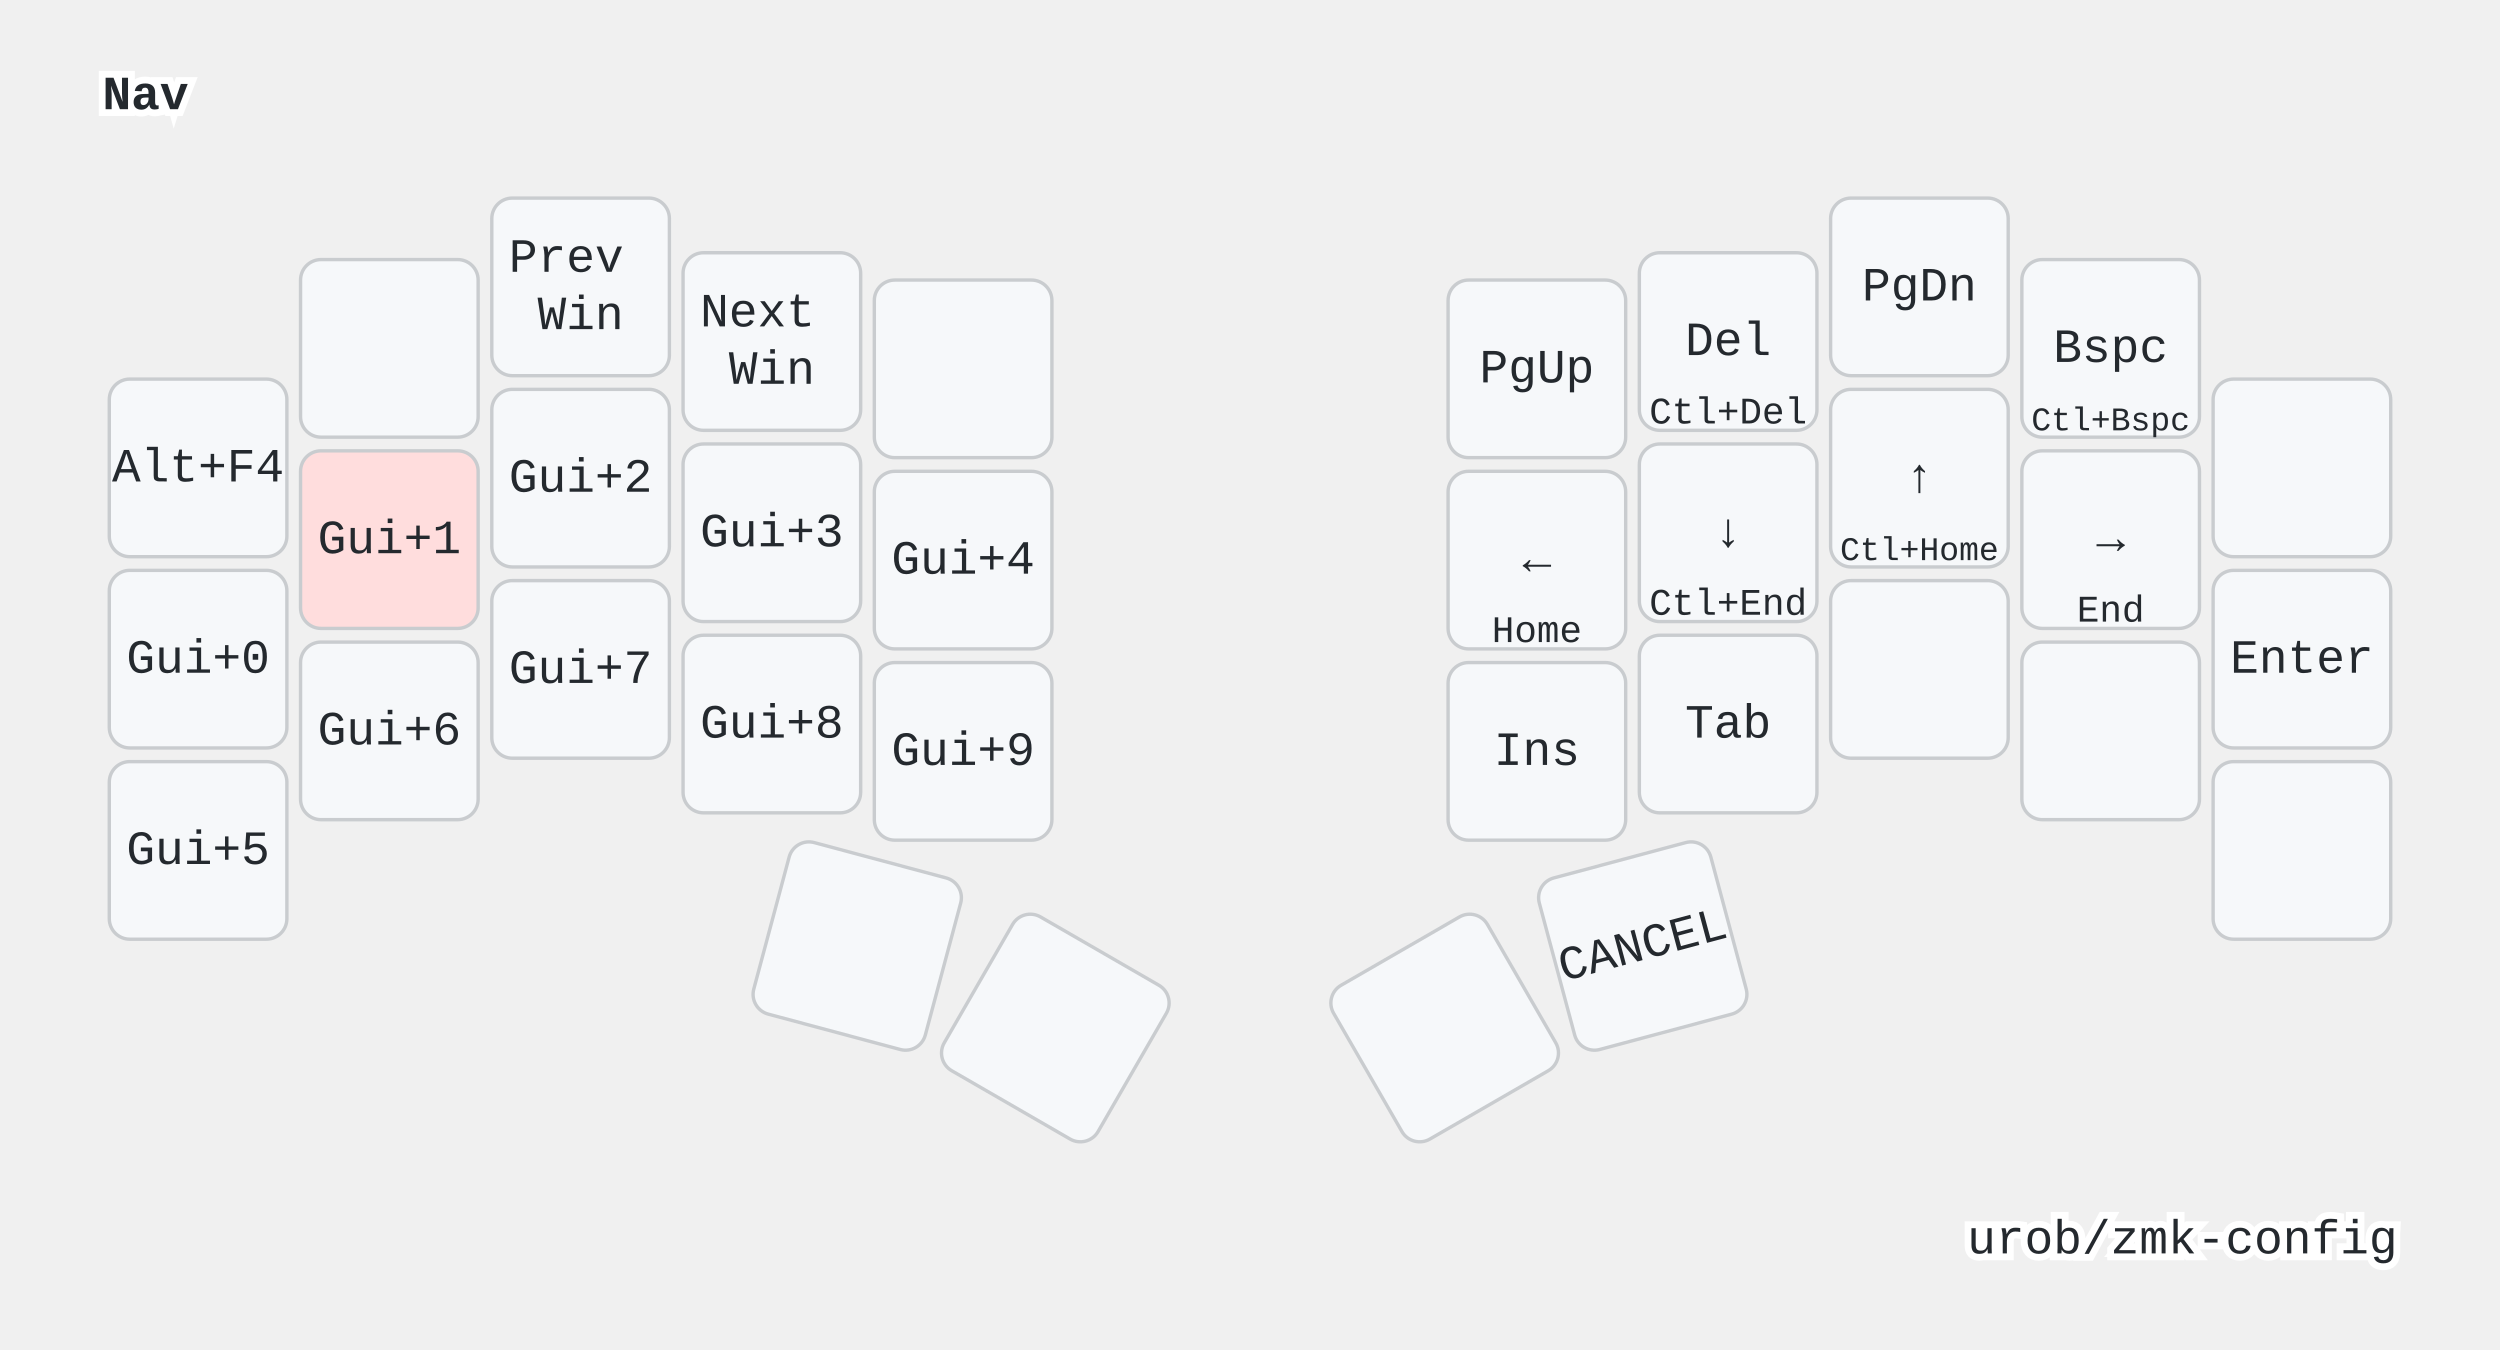
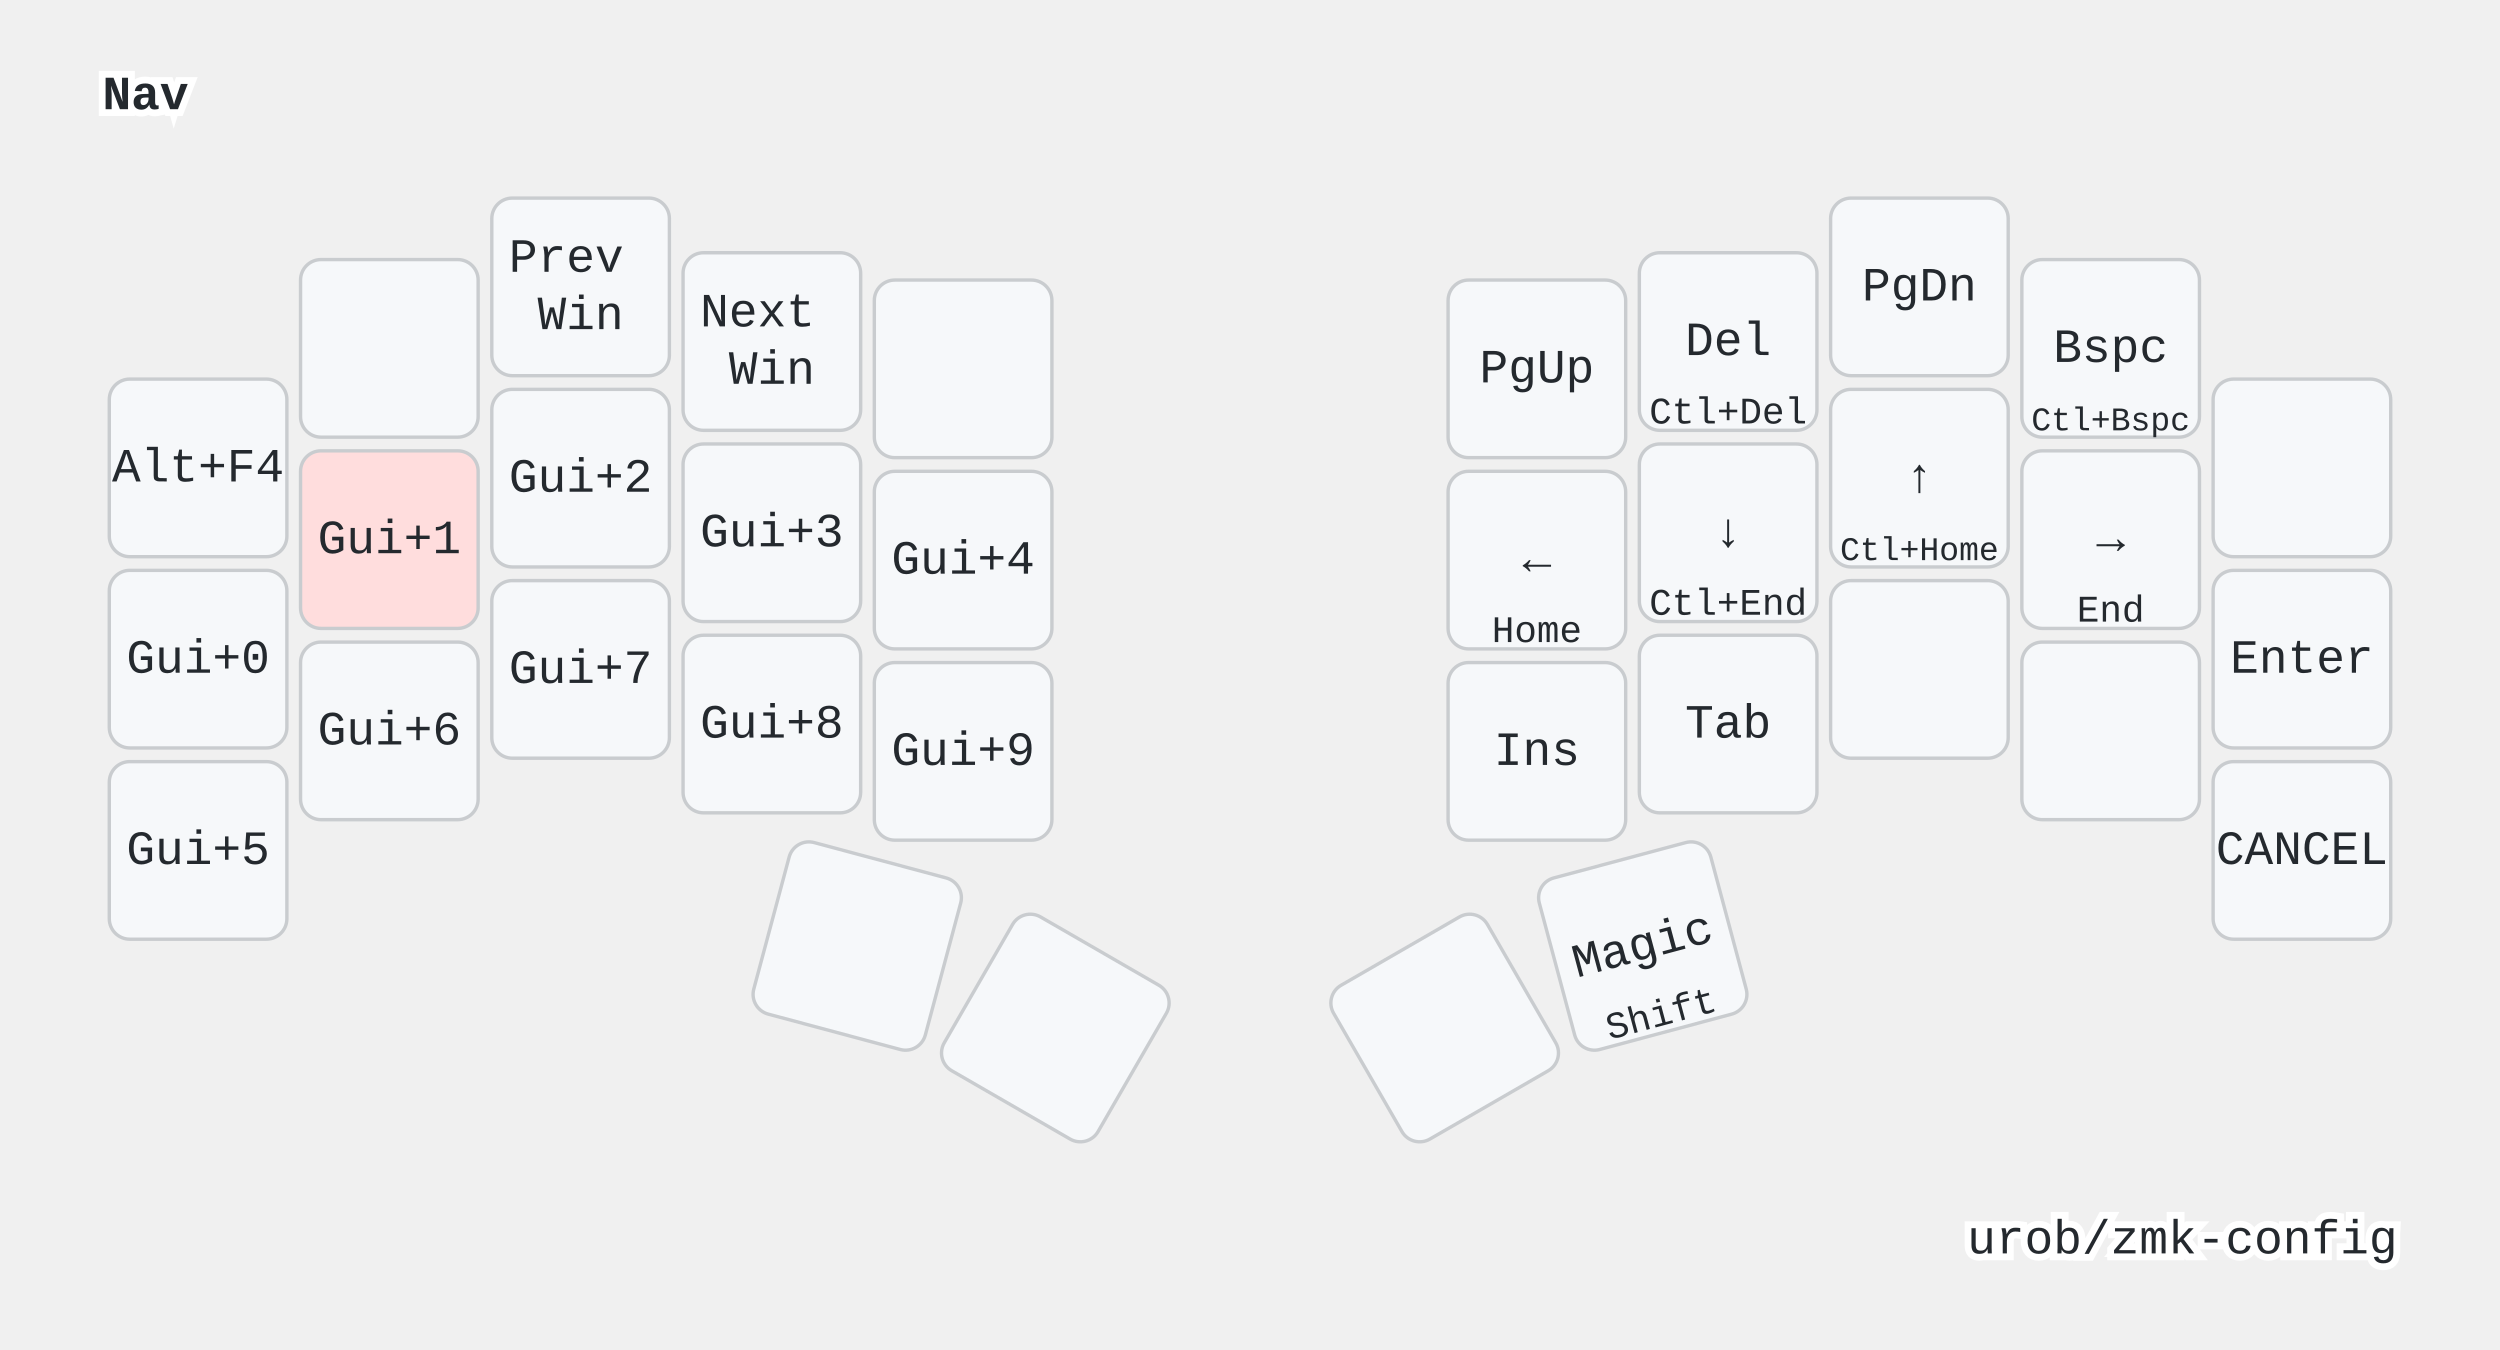
<svg xmlns="http://www.w3.org/2000/svg" width="732" height="395" viewBox="0 0 732 395" class="keymap">
  <defs>/* start glyphs */
<svg id="mdi:play-pause">
      <svg id="mdi-play-pause" viewBox="0 0 24 24">
        <path d="M3,5V19L11,12M13,19H16V5H13M18,5V19H21V5" />
      </svg>
    </svg>
    <svg id="mdi:skip-backward">
      <svg id="mdi-skip-backward" viewBox="0 0 24 24">
        <path d="M20,5V19L13,12M6,5V19H4V5M13,5V19L6,12" />
      </svg>
    </svg>
    <svg id="mdi:skip-forward">
      <svg id="mdi-skip-forward" viewBox="0 0 24 24">
        <path d="M4,5V19L11,12M18,5V19H20V5M11,5V19L18,12" />
      </svg>
    </svg>
    <svg id="mdi:volume-high">
      <svg id="mdi-volume-high" viewBox="0 0 24 24">
        <path d="M14,3.23V5.29C16.89,6.15 19,8.83 19,12C19,15.17 16.89,17.84 14,18.7V20.77C18,19.86 21,16.28 21,12C21,7.72 18,4.14 14,3.23M16.5,12C16.5,10.23 15.5,8.71 14,7.97V16C15.5,15.29 16.5,13.76 16.5,12M3,9V15H7L12,20V4L7,9H3Z" />
      </svg>
    </svg>
    <svg id="mdi:volume-medium">
      <svg id="mdi-volume-medium" viewBox="0 0 24 24">
        <path d="M5,9V15H9L14,20V4L9,9M18.5,12C18.5,10.23 17.5,8.71 16,7.97V16C17.5,15.29 18.5,13.76 18.5,12Z" />
      </svg>
    </svg>
    <svg id="mdi:volume-off">
      <svg id="mdi-volume-off" viewBox="0 0 24 24">
        <path d="M12,4L9.91,6.09L12,8.18M4.27,3L3,4.27L7.73,9H3V15H7L12,20V13.27L16.25,17.53C15.58,18.04 14.83,18.46 14,18.7V20.77C15.38,20.45 16.63,19.82 17.68,18.96L19.73,21L21,19.73L12,10.73M19,12C19,12.94 18.8,13.82 18.46,14.64L19.97,16.15C20.62,14.91 21,13.5 21,12C21,7.72 18,4.14 14,3.23V5.29C16.89,6.15 19,8.83 19,12M16.5,12C16.5,10.23 15.5,8.71 14,7.97V10.18L16.45,12.63C16.5,12.43 16.5,12.21 16.5,12Z" />
      </svg>
    </svg>
  </defs>/* end glyphs */
<style>/* inherit to force styles through use tags */
svg path {
    fill: inherit;
}

/* font and background color specifications */
svg.keymap {
    font-family: SFMono-Regular,Consolas,Liberation Mono,Menlo,monospace;
    font-size: 14px;
    font-kerning: normal;
    text-rendering: optimizeLegibility;
    fill: #24292e;
}

/* default key styling */
rect.key {
    fill: #f6f8fa;
}

rect.key, rect.combo {
    stroke: #c9cccf;
    stroke-width: 1;
}

/* default key side styling, only used is draw_key_sides is set */
rect.side {
    filter: brightness(90%);
}

/* color accent for combo boxes */
rect.combo, rect.combo-separate {
    fill: #cdf;
}

/* color accent for held keys */
rect.held, rect.combo.held {
    fill: #fdd;
}

/* color accent for ghost (optional) keys */
rect.ghost, rect.combo.ghost {
    stroke-dasharray: 4, 4;
    stroke-width: 2;
}

text {
    text-anchor: middle;
    dominant-baseline: middle;
}

/* styling for layer labels */
text.label {
    font-weight: bold;
    text-anchor: start;
    stroke: white;
    stroke-width: 4;
    paint-order: stroke;
}

/* styling for optional footer */
text.footer {
    text-anchor: end;
    dominant-baseline: auto;
    stroke: white;
    stroke-width: 4;
    paint-order: stroke;
}

/* styling for combo tap, and key non-tap label text */
text.combo, text.hold, text.shifted, text.left, text.right {
    font-size: 11px;
}

text.hold {
    text-anchor: middle;
    dominant-baseline: auto;
}

text.shifted {
    text-anchor: middle;
    dominant-baseline: hanging;
}

text.left {
    text-anchor: start;
}

text.right {
    text-anchor: end;
}

text.layer-activator {
    text-decoration: underline;
}

/* styling for hold/shifted label text in combo box */
text.combo.hold, text.combo.shifted, text.combo.left, text.combo.right {
    font-size: 8px;
}

/* lighter symbol for transparent keys */
text.trans {
    fill: #7b7e81;
}

/* styling for combo dendrons */
path.combo {
    stroke-width: 1;
    stroke: gray;
    fill: none;
}

/* Start Tabler Icons Cleanup */
/* cannot use height/width with glyphs */
.icon-tabler &gt; path {
    fill: inherit;
    stroke: inherit;
    stroke-width: 2;
}
/* hide tabler's default box */
.icon-tabler &gt; path[stroke="none"][fill="none"] {
    visibility: hidden;
}
/* End Tabler Icons Cleanup */

@media (prefers-color-scheme: dark) {
svg.keymap { fill: #d1d6db; }
rect.key { fill: #3f4750; }
rect.key, rect.combo { stroke: #60666c; }
rect.combo, rect.combo-separate { fill: #1f3d7a; }
rect.held, rect.combo.held { fill: #854747; }
text.label, text.footer { stroke: black; }
text.trans { fill: #7e8184; }
path.combo { stroke: #7f7f7f; }

}</style>
  <g transform="translate(30, 0)" class="layer-Nav">
    <text x="0" y="28" class="label" id="Nav">Nav</text>
    <g transform="translate(0, 56)">
      <g transform="translate(28, 81)" class="key keypos-0">
        <rect rx="6" ry="6" x="-26" y="-26" width="52" height="52" class="key" />
        <text x="0" y="0" class="key tap">Alt+F4</text>
      </g>
      <g transform="translate(84, 46)" class="key trans keypos-1">
        <rect rx="6" ry="6" x="-26" y="-26" width="52" height="52" class="key trans" />
      </g>
      <g transform="translate(140, 28)" class="key keypos-2">
        <rect rx="6" ry="6" x="-26" y="-26" width="52" height="52" class="key" />
        <text x="0" y="0" class="key tap">
          <tspan x="0" dy="-0.6em">Prev</tspan>
          <tspan x="0" dy="1.2em">Win</tspan>
        </text>
      </g>
      <g transform="translate(196, 44)" class="key keypos-3">
        <rect rx="6" ry="6" x="-26" y="-26" width="52" height="52" class="key" />
        <text x="0" y="0" class="key tap">
          <tspan x="0" dy="-0.6em">Next</tspan>
          <tspan x="0" dy="1.2em">Win</tspan>
        </text>
      </g>
      <g transform="translate(252, 52)" class="key trans keypos-4">
        <rect rx="6" ry="6" x="-26" y="-26" width="52" height="52" class="key trans" />
      </g>
      <g transform="translate(420, 52)" class="key keypos-5">
        <rect rx="6" ry="6" x="-26" y="-26" width="52" height="52" class="key" />
        <text x="0" y="0" class="key tap">PgUp</text>
      </g>
      <g transform="translate(476, 44)" class="key keypos-6">
        <rect rx="6" ry="6" x="-26" y="-26" width="52" height="52" class="key" />
        <text x="0" y="0" class="key tap">Del</text>
        <text x="0" y="24" class="key hold">Ctl+Del</text>
      </g>
      <g transform="translate(532, 28)" class="key keypos-7">
        <rect rx="6" ry="6" x="-26" y="-26" width="52" height="52" class="key" />
        <text x="0" y="0" class="key tap">PgDn</text>
      </g>
      <g transform="translate(588, 46)" class="key keypos-8">
        <rect rx="6" ry="6" x="-26" y="-26" width="52" height="52" class="key" />
        <text x="0" y="0" class="key tap">Bspc</text>
        <text x="0" y="24" class="key hold">
          <tspan style="font-size: 88%">Ctl+Bspc</tspan>
        </text>
      </g>
      <g transform="translate(644, 81)" class="key trans keypos-9">
        <rect rx="6" ry="6" x="-26" y="-26" width="52" height="52" class="key trans" />
      </g>
      <g transform="translate(28, 137)" class="key keypos-10">
        <rect rx="6" ry="6" x="-26" y="-26" width="52" height="52" class="key" />
        <text x="0" y="0" class="key tap">Gui+0</text>
      </g>
      <g transform="translate(84, 102)" class="key held keypos-11">
        <rect rx="6" ry="6" x="-26" y="-26" width="52" height="52" class="key held" />
        <text x="0" y="0" class="key held tap">Gui+1</text>
      </g>
      <g transform="translate(140, 84)" class="key keypos-12">
        <rect rx="6" ry="6" x="-26" y="-26" width="52" height="52" class="key" />
        <text x="0" y="0" class="key tap">Gui+2</text>
      </g>
      <g transform="translate(196, 100)" class="key keypos-13">
        <rect rx="6" ry="6" x="-26" y="-26" width="52" height="52" class="key" />
        <text x="0" y="0" class="key tap">Gui+3</text>
      </g>
      <g transform="translate(252, 108)" class="key keypos-14">
        <rect rx="6" ry="6" x="-26" y="-26" width="52" height="52" class="key" />
        <text x="0" y="0" class="key tap">Gui+4</text>
      </g>
      <g transform="translate(420, 108)" class="key keypos-15">
        <rect rx="6" ry="6" x="-26" y="-26" width="52" height="52" class="key" />
        <text x="0" y="0" class="key tap">←</text>
        <text x="0" y="24" class="key hold">Home</text>
      </g>
      <g transform="translate(476, 100)" class="key keypos-16">
        <rect rx="6" ry="6" x="-26" y="-26" width="52" height="52" class="key" />
        <text x="0" y="0" class="key tap">↓</text>
        <text x="0" y="24" class="key hold">Ctl+End</text>
      </g>
      <g transform="translate(532, 84)" class="key keypos-17">
        <rect rx="6" ry="6" x="-26" y="-26" width="52" height="52" class="key" />
        <text x="0" y="0" class="key tap">↑</text>
        <text x="0" y="24" class="key hold">
          <tspan style="font-size: 88%">Ctl+Home</tspan>
        </text>
      </g>
      <g transform="translate(588, 102)" class="key keypos-18">
        <rect rx="6" ry="6" x="-26" y="-26" width="52" height="52" class="key" />
        <text x="0" y="0" class="key tap">→</text>
        <text x="0" y="24" class="key hold">End</text>
      </g>
      <g transform="translate(644, 137)" class="key keypos-19">
        <rect rx="6" ry="6" x="-26" y="-26" width="52" height="52" class="key" />
        <text x="0" y="0" class="key tap">Enter</text>
      </g>
      <g transform="translate(28, 193)" class="key keypos-20">
        <rect rx="6" ry="6" x="-26" y="-26" width="52" height="52" class="key" />
        <text x="0" y="0" class="key tap">Gui+5</text>
      </g>
      <g transform="translate(84, 158)" class="key keypos-21">
        <rect rx="6" ry="6" x="-26" y="-26" width="52" height="52" class="key" />
        <text x="0" y="0" class="key tap">Gui+6</text>
      </g>
      <g transform="translate(140, 140)" class="key keypos-22">
        <rect rx="6" ry="6" x="-26" y="-26" width="52" height="52" class="key" />
        <text x="0" y="0" class="key tap">Gui+7</text>
      </g>
      <g transform="translate(196, 156)" class="key keypos-23">
        <rect rx="6" ry="6" x="-26" y="-26" width="52" height="52" class="key" />
        <text x="0" y="0" class="key tap">Gui+8</text>
      </g>
      <g transform="translate(252, 164)" class="key keypos-24">
        <rect rx="6" ry="6" x="-26" y="-26" width="52" height="52" class="key" />
        <text x="0" y="0" class="key tap">Gui+9</text>
      </g>
      <g transform="translate(420, 164)" class="key keypos-25">
        <rect rx="6" ry="6" x="-26" y="-26" width="52" height="52" class="key" />
        <text x="0" y="0" class="key tap">Ins</text>
      </g>
      <g transform="translate(476, 156)" class="key keypos-26">
        <rect rx="6" ry="6" x="-26" y="-26" width="52" height="52" class="key" />
        <text x="0" y="0" class="key tap">Tab</text>
      </g>
      <g transform="translate(532, 140)" class="key trans keypos-27">
        <rect rx="6" ry="6" x="-26" y="-26" width="52" height="52" class="key trans" />
      </g>
      <g transform="translate(588, 158)" class="key trans keypos-28">
        <rect rx="6" ry="6" x="-26" y="-26" width="52" height="52" class="key trans" />
      </g>
-       <g transform="translate(644, 193)" class="key trans keypos-29">
-         <rect rx="6" ry="6" x="-26" y="-26" width="52" height="52" class="key trans" />
+       <g transform="translate(644, 193)" class="key keypos-29">
+         <rect rx="6" ry="6" x="-26" y="-26" width="52" height="52" class="key" />
+         <text x="0" y="0" class="key tap">CANCEL</text>
      </g>
      <g transform="translate(221, 221) rotate(15.0)" class="key trans keypos-30">
        <rect rx="6" ry="6" x="-26" y="-26" width="52" height="52" class="key trans" />
      </g>
      <g transform="translate(279, 245) rotate(30.0)" class="key trans keypos-31">
        <rect rx="6" ry="6" x="-26" y="-26" width="52" height="52" class="key trans" />
      </g>
      <g transform="translate(393, 245) rotate(-30.0)" class="key trans keypos-32">
        <rect rx="6" ry="6" x="-26" y="-26" width="52" height="52" class="key trans" />
      </g>
      <g transform="translate(451, 221) rotate(-15.0)" class="key keypos-33">
        <rect rx="6" ry="6" x="-26" y="-26" width="52" height="52" class="key" />
-         <text x="0" y="0" class="key tap">CANCEL</text>
+         <text x="0" y="0" class="key tap">Magic</text>
+         <text x="0" y="24" class="key hold">Shift</text>
      </g>
    </g>
  </g>
  <text x="702.0" y="367.0" class="footer">urob/zmk-config</text>
</svg>
